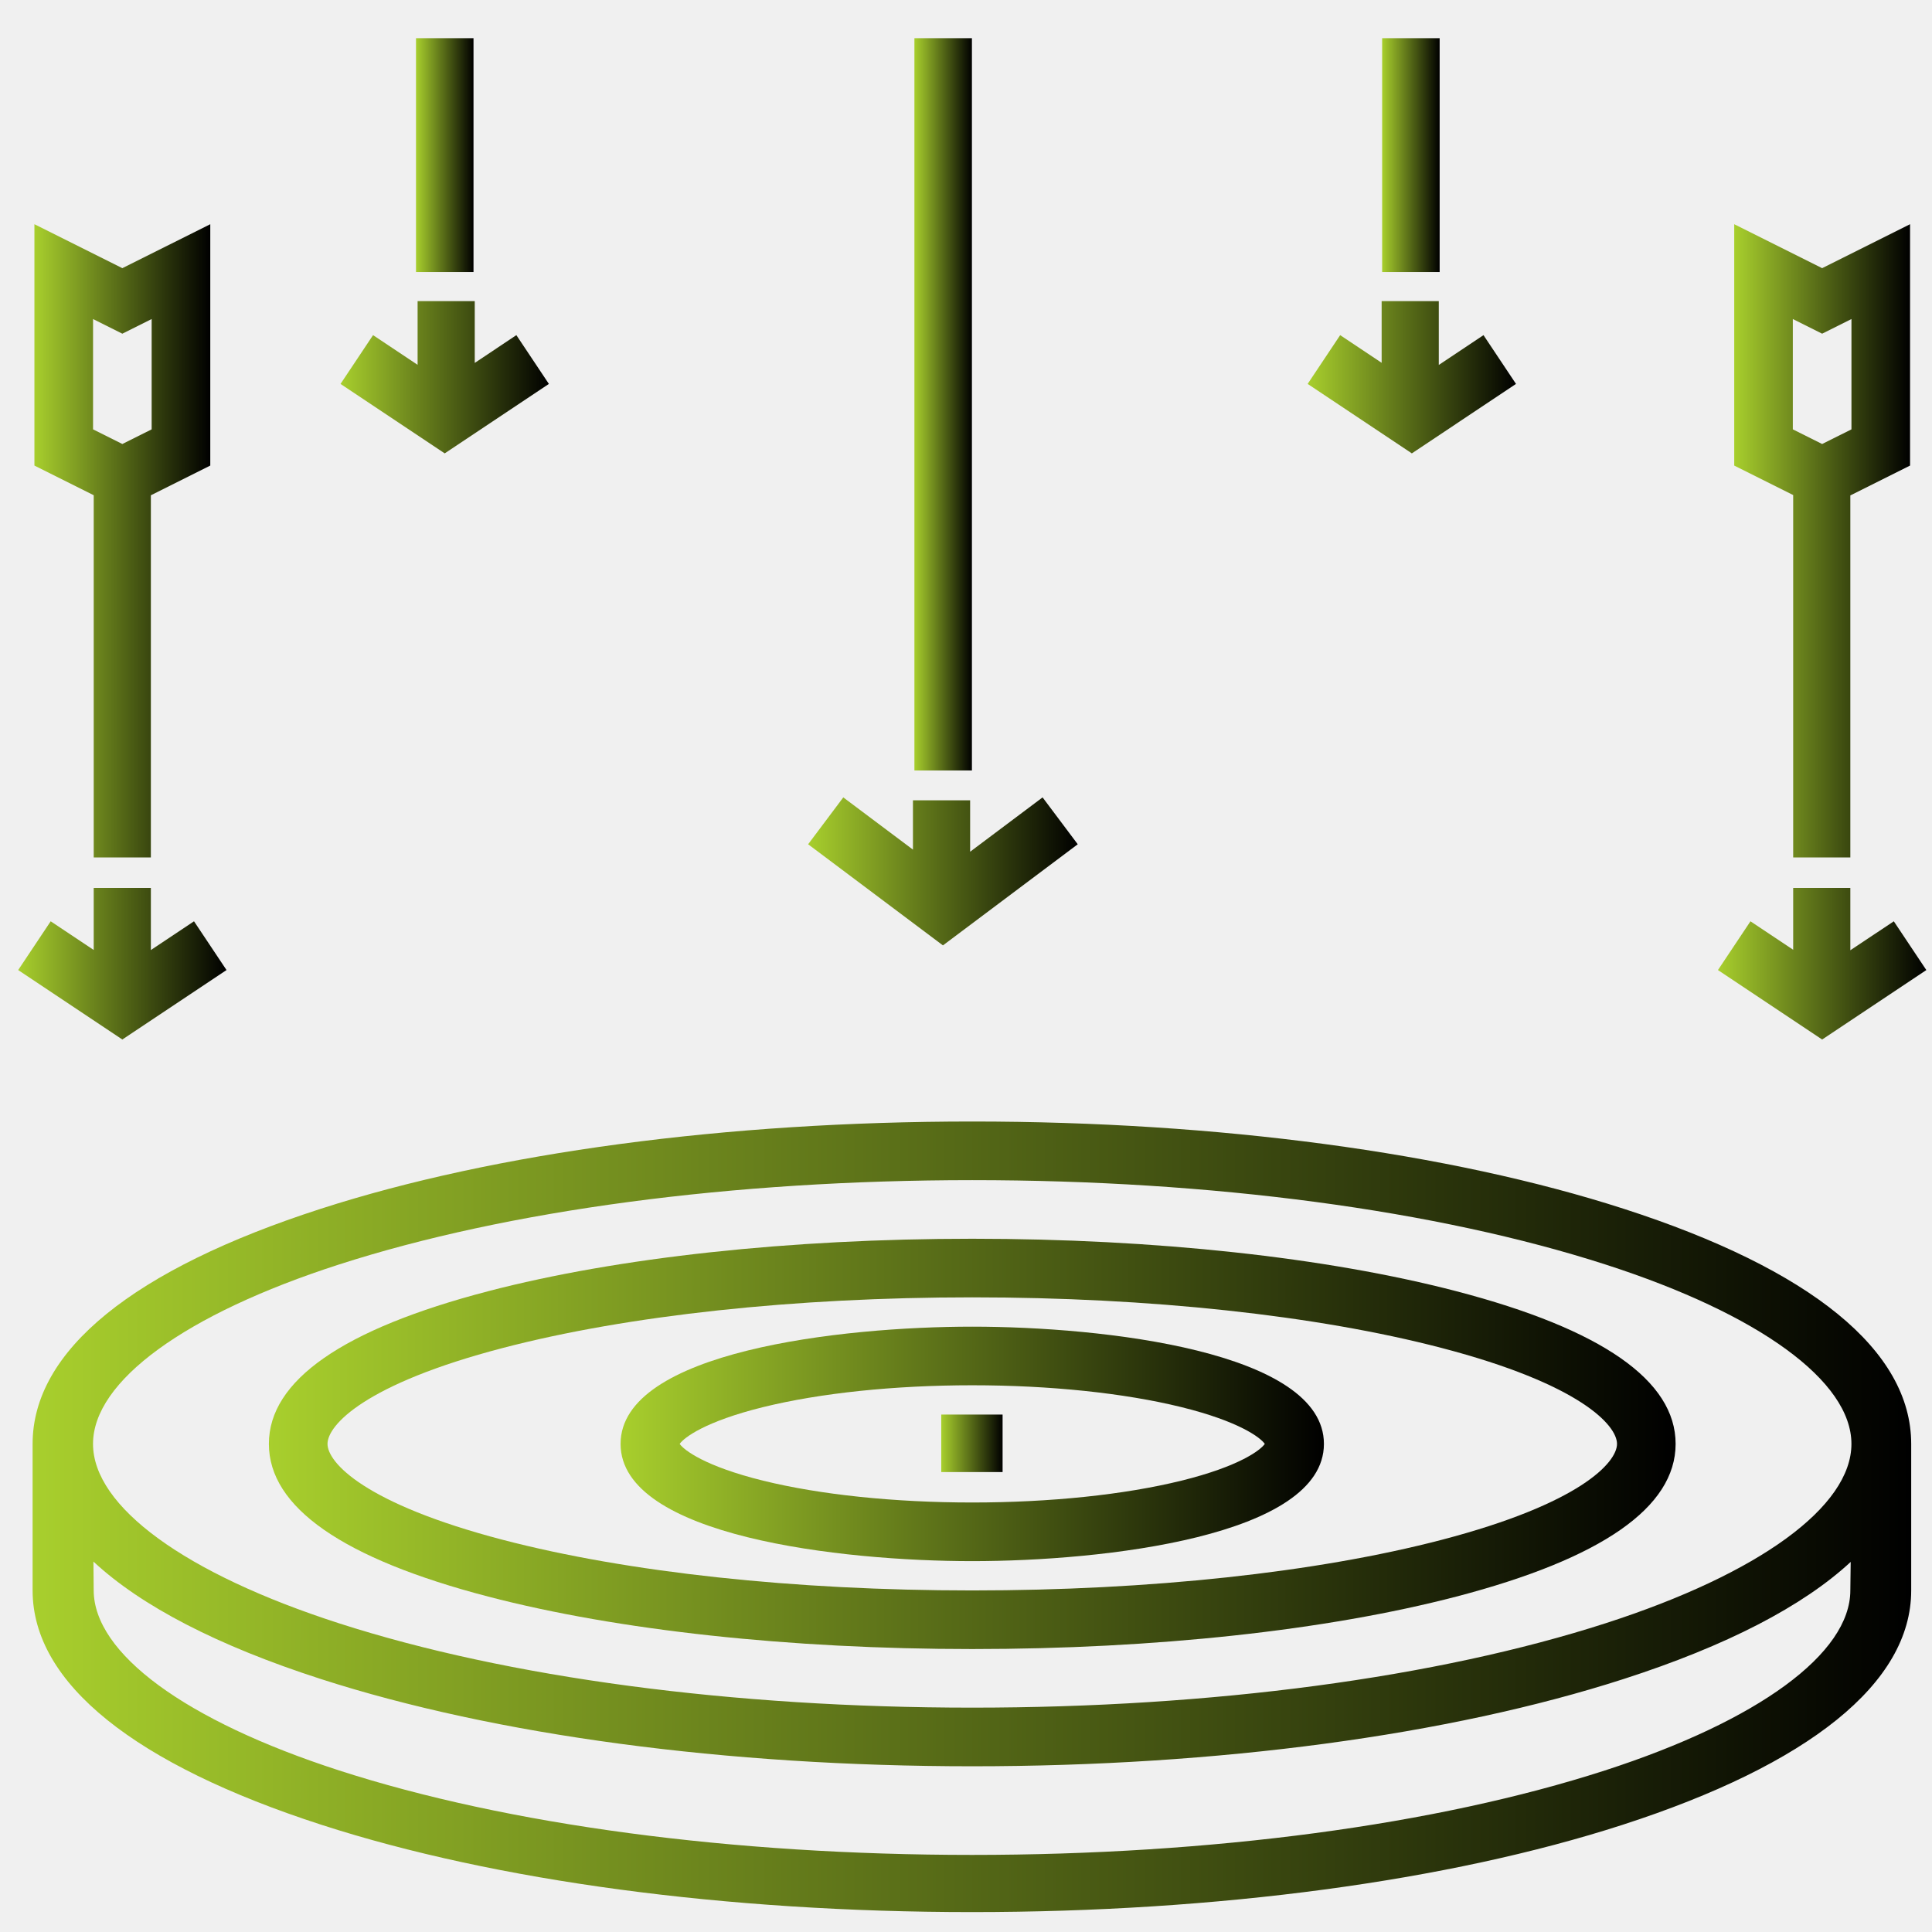
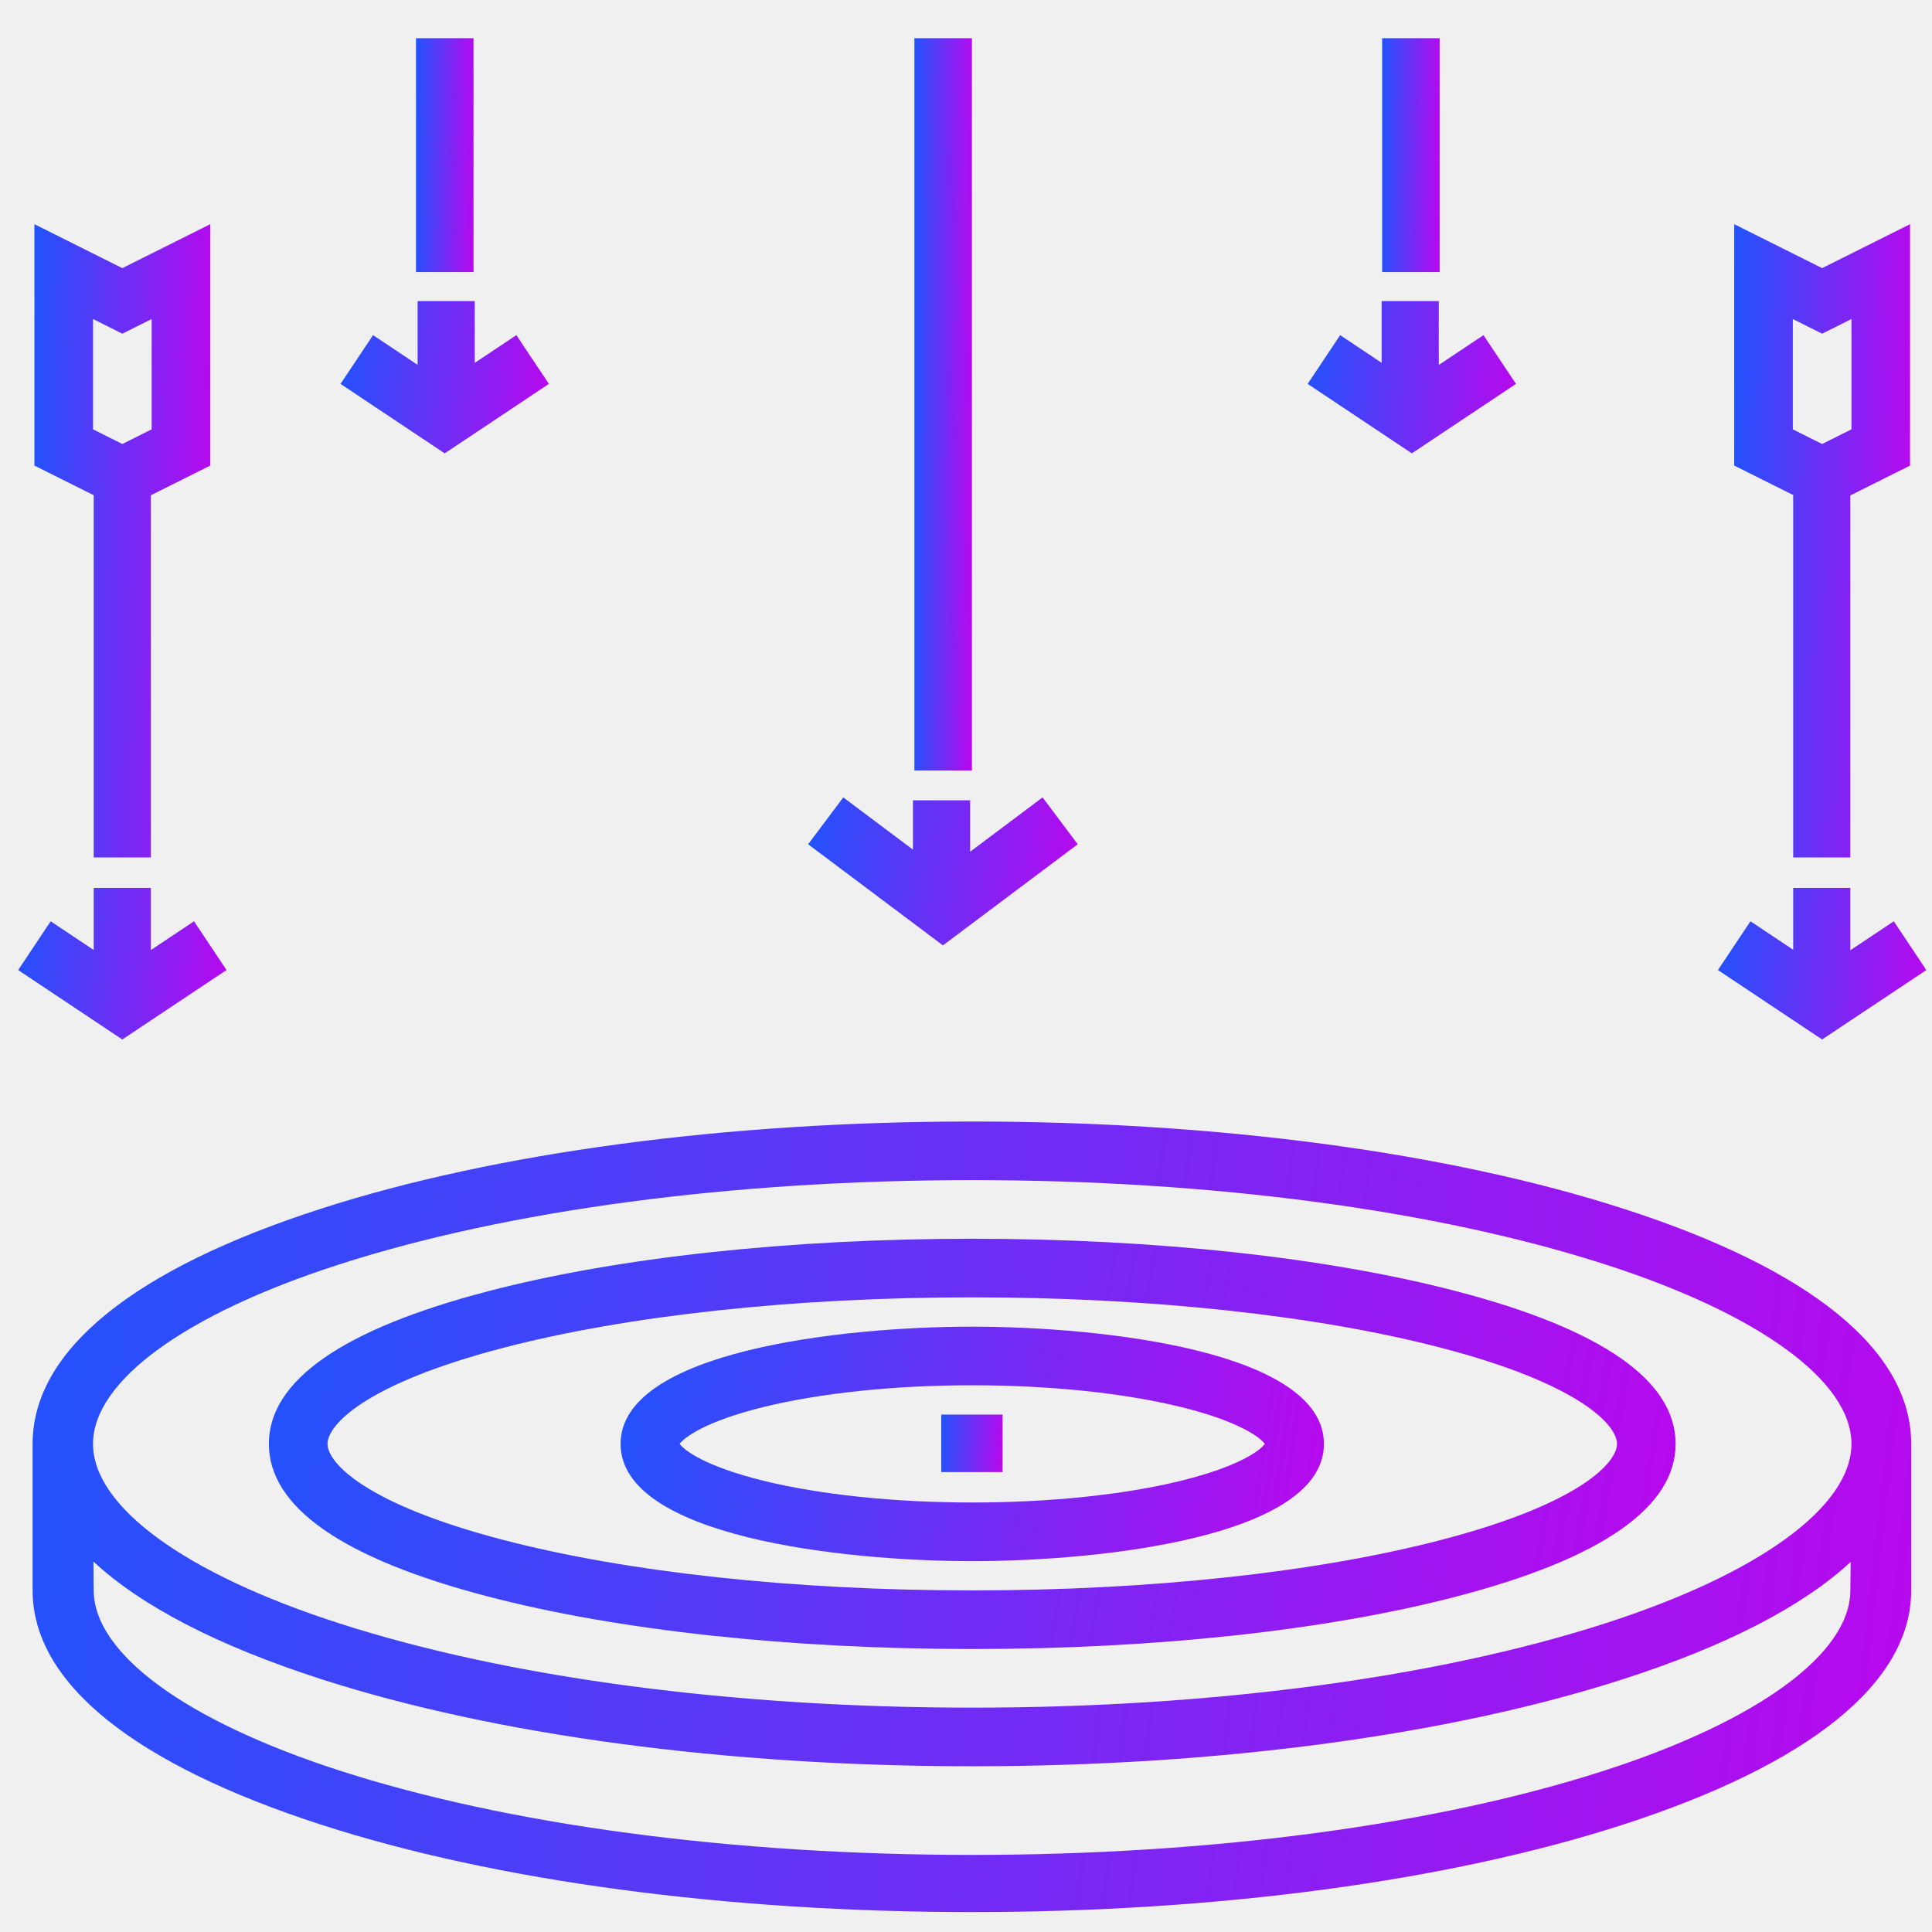
<svg xmlns="http://www.w3.org/2000/svg" width="81" height="81" viewBox="0 0 81 81" fill="none">
-   <g clip-path="url(#clip0_54_6618)">
-     <path d="M68.072 50.678C60.759 48.319 51.06 47.02 40.761 47.02C30.462 47.02 20.763 48.319 13.451 50.678C5.595 53.212 1.367 56.621 1.367 60.536C1.367 60.739 1.367 66.68 1.367 66.68C1.367 70.581 5.665 73.979 13.484 76.508C20.776 78.866 30.46 80.165 40.752 80.165C51.044 80.165 60.728 78.866 68.021 76.508C75.84 73.979 80.129 70.566 80.128 66.68C80.128 66.68 80.128 60.746 80.128 60.536C80.128 56.621 75.927 53.212 68.072 50.678ZM77.576 66.679C77.576 69.322 73.728 72.143 67.283 74.228C60.222 76.511 50.8 77.768 40.752 77.768C30.704 77.768 21.282 76.511 14.221 74.228C7.776 72.143 3.928 69.322 3.928 66.668L3.917 65.47C5.921 67.335 9.123 68.997 13.45 70.393C20.763 72.752 30.462 74.052 40.761 74.052C51.06 74.052 60.759 72.752 68.072 70.393C72.389 69.001 75.585 67.343 77.591 65.484L77.576 66.679ZM67.318 68.055C60.242 70.337 50.811 71.594 40.761 71.594C30.712 71.594 21.28 70.337 14.205 68.055C7.752 65.973 3.9 63.163 3.9 60.536C3.9 57.909 7.752 55.099 14.205 53.017C21.28 50.735 30.712 49.478 40.761 49.478C50.811 49.478 60.242 50.735 67.318 53.017C73.77 55.099 77.622 57.909 77.622 60.536C77.622 63.162 73.77 65.973 67.318 68.055Z" fill="url(#paint0_linear_54_6618)" />
-     <path d="M61.055 54.134C55.619 52.716 48.413 51.935 40.762 51.935C33.112 51.935 25.905 52.716 20.469 54.134C14.367 55.726 11.273 57.88 11.273 60.536C11.273 63.192 14.367 65.346 20.469 66.938C25.905 68.356 33.112 69.137 40.762 69.137C48.413 69.137 55.619 68.356 61.055 66.938C67.157 65.346 70.251 63.192 70.251 60.536C70.251 57.88 67.157 55.726 61.055 54.134ZM60.435 64.56C55.196 65.927 48.209 66.68 40.762 66.68C33.315 66.68 26.329 65.927 21.089 64.56C15.28 63.044 13.731 61.317 13.731 60.536C13.731 59.754 15.28 58.027 21.089 56.512C26.329 55.145 33.315 54.392 40.762 54.392C48.209 54.392 55.196 55.145 60.435 56.512C66.244 58.027 67.794 59.754 67.794 60.536C67.794 61.317 66.244 63.044 60.435 64.56Z" fill="url(#paint1_linear_54_6618)" />
-     <path d="M40.762 55.621C35.286 55.621 26.018 56.656 26.018 60.536C26.018 64.415 35.286 65.451 40.762 65.451C46.238 65.451 55.506 64.415 55.506 60.536C55.506 56.656 46.238 55.621 40.762 55.621ZM49.53 62.078C47.136 62.668 44.022 62.993 40.762 62.993C37.502 62.993 34.388 62.668 31.994 62.078C29.558 61.477 28.675 60.796 28.496 60.536C28.675 60.275 29.558 59.595 31.994 58.994C34.388 58.404 37.502 58.078 40.762 58.078C44.022 58.078 47.136 58.404 49.53 58.994C51.966 59.595 52.849 60.276 53.027 60.536C52.849 60.796 51.966 61.477 49.53 62.078Z" fill="url(#paint2_linear_54_6618)" />
-     <path d="M42.034 59.306H39.462V61.717H42.034V59.306Z" fill="url(#paint3_linear_54_6618)" />
-     <path d="M40.748 1.601H38.337V32.302H40.748V1.601Z" fill="url(#paint4_linear_54_6618)" />
-     <path d="M43.711 33.431L40.673 35.709V33.553H38.276V35.621L35.355 33.431L33.881 35.396L39.533 39.636L45.185 35.396L43.711 33.431Z" fill="url(#paint5_linear_54_6618)" />
-     <path d="M62.196 14.051L60.322 15.301V12.625H57.926V15.211L56.187 14.051L54.824 16.096L59.192 19.008L63.559 16.096L62.196 14.051Z" fill="url(#paint6_linear_54_6618)" />
-     <path d="M60.358 1.601H57.947V11.406H60.358V1.601Z" fill="url(#paint7_linear_54_6618)" />
-     <path d="M79.399 38.626L77.576 39.84V37.227H75.18V39.819L73.389 38.626L72.026 40.67L76.394 43.582L80.762 40.67L79.399 38.626Z" fill="url(#paint8_linear_54_6618)" />
-     <path d="M21.649 14.051L19.904 15.215V12.625H17.508V15.296L15.64 14.051L14.277 16.096L18.645 19.008L23.012 16.096L21.649 14.051Z" fill="url(#paint9_linear_54_6618)" />
-     <path d="M19.852 1.601H17.441V11.406H19.852V1.601Z" fill="url(#paint10_linear_54_6618)" />
-     <path d="M76.394 11.243L72.708 9.4V19.519L75.18 20.755V35.949H77.576V20.771L80.08 19.519V9.4L76.394 11.243ZM77.623 18.001L76.394 18.615L75.165 18.001V13.376L76.394 13.99L77.623 13.376V18.001Z" fill="url(#paint11_linear_54_6618)" />
-     <path d="M8.134 38.626L6.325 39.831V37.227H3.929V39.828L2.125 38.626L0.762 40.67L5.129 43.582L9.497 40.67L8.134 38.626Z" fill="url(#paint12_linear_54_6618)" />
-     <path d="M5.129 11.243L1.443 9.4V19.519L3.929 20.762V35.949H6.325V20.765L8.816 19.519V9.4L5.129 11.243ZM6.358 18.001L5.129 18.615L3.901 18.001V13.376L5.129 13.99L6.358 13.376V18.001Z" fill="url(#paint13_linear_54_6618)" />
+   <g clip-path="url(#clip0_216_270)">
+     <path d="M68.072 50.678C60.759 48.319 51.06 47.02 40.761 47.02C30.462 47.02 20.763 48.319 13.451 50.678C5.595 53.212 1.367 56.62 1.367 60.535C1.367 60.738 1.367 66.679 1.367 66.679C1.367 70.58 5.665 73.979 13.484 76.507C20.776 78.865 30.46 80.164 40.752 80.164C51.044 80.164 60.728 78.865 68.021 76.507C75.84 73.979 80.129 70.565 80.128 66.679C80.128 66.679 80.128 60.745 80.128 60.535C80.128 56.62 75.927 53.212 68.072 50.678ZM77.576 66.679C77.576 69.321 73.728 72.143 67.283 74.227C60.222 76.51 50.8 77.768 40.752 77.768C30.704 77.768 21.282 76.51 14.221 74.227C7.776 72.143 3.928 69.321 3.928 66.667L3.917 65.469C5.921 67.335 9.123 68.997 13.45 70.393C20.763 72.752 30.462 74.051 40.761 74.051C51.06 74.051 60.759 72.752 68.072 70.393C72.389 69 75.585 67.343 77.591 65.483L77.576 66.679ZM67.318 68.054C60.242 70.337 50.811 71.594 40.761 71.594C30.712 71.594 21.28 70.337 14.205 68.054C7.752 65.973 3.9 63.162 3.9 60.535C3.9 57.909 7.752 55.098 14.205 53.017C21.28 50.734 30.712 49.477 40.761 49.477C50.811 49.477 60.242 50.734 67.318 53.017C73.77 55.098 77.622 57.909 77.622 60.535C77.622 63.162 73.77 65.973 67.318 68.054Z" fill="url(#paint0_linear_216_270)" />
+     <path d="M61.055 54.134C55.619 52.715 48.413 51.935 40.762 51.935C33.112 51.935 25.905 52.715 20.469 54.134C14.367 55.725 11.273 57.879 11.273 60.535C11.273 63.192 14.367 65.346 20.469 66.937C25.905 68.356 33.112 69.136 40.762 69.136C48.413 69.136 55.619 68.356 61.055 66.937C67.157 65.346 70.251 63.192 70.251 60.535C70.251 57.879 67.157 55.725 61.055 54.134ZM60.435 64.559C55.196 65.926 48.209 66.679 40.762 66.679C33.315 66.679 26.329 65.926 21.089 64.559C15.28 63.044 13.731 61.317 13.731 60.535C13.731 59.754 15.28 58.027 21.089 56.511C26.329 55.145 33.315 54.392 40.762 54.392C48.209 54.392 55.196 55.144 60.435 56.511C66.244 58.027 67.794 59.754 67.794 60.535C67.794 61.317 66.244 63.044 60.435 64.559Z" fill="url(#paint1_linear_216_270)" />
+     <path d="M40.762 55.621C35.286 55.621 26.018 56.656 26.018 60.536C26.018 64.416 35.286 65.451 40.762 65.451C46.238 65.451 55.506 64.416 55.506 60.536C55.506 56.656 46.238 55.621 40.762 55.621ZM49.53 62.078C47.136 62.668 44.022 62.993 40.762 62.993C37.502 62.993 34.388 62.668 31.994 62.078C29.558 61.477 28.675 60.796 28.496 60.536C28.675 60.276 29.558 59.595 31.994 58.994C34.388 58.404 37.502 58.078 40.762 58.078C44.022 58.078 47.136 58.404 49.53 58.994C51.966 59.595 52.849 60.276 53.027 60.536C52.849 60.796 51.966 61.477 49.53 62.078Z" fill="url(#paint2_linear_216_270)" />
+     <path d="M42.034 59.306H39.462V61.717H42.034V59.306Z" fill="url(#paint3_linear_216_270)" />
+     <path d="M40.748 1.602H38.337V32.302H40.748V1.602Z" fill="url(#paint4_linear_216_270)" />
+     <path d="M43.711 33.431L40.673 35.709V33.553H38.276V35.621L35.355 33.431L33.881 35.396L39.533 39.636L45.185 35.396L43.711 33.431Z" fill="url(#paint5_linear_216_270)" />
+     <path d="M62.196 14.051L60.322 15.3V12.624H57.926V15.21L56.187 14.051L54.824 16.095L59.192 19.008L63.559 16.095L62.196 14.051Z" fill="url(#paint6_linear_216_270)" />
+     <path d="M60.358 1.602H57.947V11.407H60.358V1.602Z" fill="url(#paint7_linear_216_270)" />
+     <path d="M79.399 38.625L77.576 39.84V37.227H75.18V39.819L73.389 38.625L72.026 40.67L76.394 43.581L80.762 40.67L79.399 38.625Z" fill="url(#paint8_linear_216_270)" />
+     <path d="M21.649 14.051L19.904 15.214V12.624H17.508V15.296L15.64 14.051L14.277 16.095L18.645 19.008L23.012 16.095L21.649 14.051Z" fill="url(#paint9_linear_216_270)" />
+     <path d="M19.852 1.602H17.441V11.407H19.852V1.602Z" fill="url(#paint10_linear_216_270)" />
+     <path d="M76.394 11.242L72.708 9.399V19.519L75.18 20.755V35.949H77.576V20.771L80.08 19.519V9.399L76.394 11.242ZM77.623 18L76.394 18.615L75.165 18V13.376L76.394 13.99L77.623 13.376V18Z" fill="url(#paint11_linear_216_270)" />
+     <path d="M8.134 38.625L6.325 39.831V37.227H3.929V39.828L2.125 38.625L0.762 40.67L5.129 43.581L9.497 40.67L8.134 38.625Z" fill="url(#paint12_linear_216_270)" />
+     <path d="M5.129 11.242L1.443 9.399V19.519L3.929 20.762V35.949H6.325V20.764L8.816 19.519V9.399L5.129 11.242ZM6.358 18L5.129 18.615L3.901 18V13.376L5.129 13.99L6.358 13.376V18Z" fill="url(#paint13_linear_216_270)" />
  </g>
  <defs>
-     <linearGradient id="paint0_linear_54_6618" x1="1.367" y1="63.592" x2="80.128" y2="63.592" gradientUnits="userSpaceOnUse">
-       <stop stop-color="#A8CF2D" />
-       <stop offset="1" />
+     <linearGradient id="paint0_linear_216_270" x1="-10.516" y1="63.592" x2="85.627" y2="74.52" gradientUnits="userSpaceOnUse">
+       <stop stop-color="#0E5CFE" />
+       <stop offset="1" stop-color="#C203EC" />
    </linearGradient>
-     <linearGradient id="paint1_linear_54_6618" x1="11.273" y1="60.536" x2="70.251" y2="60.536" gradientUnits="userSpaceOnUse">
-       <stop stop-color="#A8CF2D" />
-       <stop offset="1" />
+     <linearGradient id="paint1_linear_216_270" x1="2.375" y1="60.535" x2="73.389" y2="72.182" gradientUnits="userSpaceOnUse">
+       <stop stop-color="#0E5CFE" />
+       <stop offset="1" stop-color="#C203EC" />
    </linearGradient>
-     <linearGradient id="paint2_linear_54_6618" x1="26.018" y1="60.536" x2="55.506" y2="60.536" gradientUnits="userSpaceOnUse">
-       <stop stop-color="#A8CF2D" />
-       <stop offset="1" />
+     <linearGradient id="paint2_linear_216_270" x1="21.568" y1="60.536" x2="57.294" y2="65.663" gradientUnits="userSpaceOnUse">
+       <stop stop-color="#0E5CFE" />
+       <stop offset="1" stop-color="#C203EC" />
    </linearGradient>
-     <linearGradient id="paint3_linear_54_6618" x1="39.462" y1="60.512" x2="42.034" y2="60.512" gradientUnits="userSpaceOnUse">
-       <stop stop-color="#A8CF2D" />
-       <stop offset="1" />
+     <linearGradient id="paint3_linear_216_270" x1="39.074" y1="60.511" x2="42.245" y2="60.673" gradientUnits="userSpaceOnUse">
+       <stop stop-color="#0E5CFE" />
+       <stop offset="1" stop-color="#C203EC" />
    </linearGradient>
-     <linearGradient id="paint4_linear_54_6618" x1="38.337" y1="16.952" x2="40.748" y2="16.952" gradientUnits="userSpaceOnUse">
-       <stop stop-color="#A8CF2D" />
-       <stop offset="1" />
+     <linearGradient id="paint4_linear_216_270" x1="37.973" y1="16.952" x2="40.954" y2="16.963" gradientUnits="userSpaceOnUse">
+       <stop stop-color="#0E5CFE" />
+       <stop offset="1" stop-color="#C203EC" />
    </linearGradient>
-     <linearGradient id="paint5_linear_54_6618" x1="33.881" y1="36.533" x2="45.185" y2="36.533" gradientUnits="userSpaceOnUse">
-       <stop stop-color="#A8CF2D" />
-       <stop offset="1" />
+     <linearGradient id="paint5_linear_216_270" x1="32.175" y1="36.533" x2="46.047" y2="37.742" gradientUnits="userSpaceOnUse">
+       <stop stop-color="#0E5CFE" />
+       <stop offset="1" stop-color="#C203EC" />
    </linearGradient>
-     <linearGradient id="paint6_linear_54_6618" x1="54.824" y1="15.816" x2="63.559" y2="15.816" gradientUnits="userSpaceOnUse">
-       <stop stop-color="#A8CF2D" />
-       <stop offset="1" />
+     <linearGradient id="paint6_linear_216_270" x1="53.506" y1="15.816" x2="64.261" y2="16.52" gradientUnits="userSpaceOnUse">
+       <stop stop-color="#0E5CFE" />
+       <stop offset="1" stop-color="#C203EC" />
    </linearGradient>
-     <linearGradient id="paint7_linear_54_6618" x1="57.947" y1="6.504" x2="60.358" y2="6.504" gradientUnits="userSpaceOnUse">
-       <stop stop-color="#A8CF2D" />
-       <stop offset="1" />
+     <linearGradient id="paint7_linear_216_270" x1="57.584" y1="6.504" x2="60.564" y2="6.539" gradientUnits="userSpaceOnUse">
+       <stop stop-color="#0E5CFE" />
+       <stop offset="1" stop-color="#C203EC" />
    </linearGradient>
-     <linearGradient id="paint8_linear_54_6618" x1="72.026" y1="40.405" x2="80.762" y2="40.405" gradientUnits="userSpaceOnUse">
-       <stop stop-color="#A8CF2D" />
-       <stop offset="1" />
+     <linearGradient id="paint8_linear_216_270" x1="70.708" y1="40.404" x2="81.463" y2="41.111" gradientUnits="userSpaceOnUse">
+       <stop stop-color="#0E5CFE" />
+       <stop offset="1" stop-color="#C203EC" />
    </linearGradient>
-     <linearGradient id="paint9_linear_54_6618" x1="14.277" y1="15.816" x2="23.012" y2="15.816" gradientUnits="userSpaceOnUse">
-       <stop stop-color="#A8CF2D" />
-       <stop offset="1" />
+     <linearGradient id="paint9_linear_216_270" x1="12.959" y1="15.816" x2="23.714" y2="16.52" gradientUnits="userSpaceOnUse">
+       <stop stop-color="#0E5CFE" />
+       <stop offset="1" stop-color="#C203EC" />
    </linearGradient>
-     <linearGradient id="paint10_linear_54_6618" x1="17.441" y1="6.504" x2="19.852" y2="6.504" gradientUnits="userSpaceOnUse">
-       <stop stop-color="#A8CF2D" />
-       <stop offset="1" />
+     <linearGradient id="paint10_linear_216_270" x1="17.078" y1="6.504" x2="20.058" y2="6.539" gradientUnits="userSpaceOnUse">
+       <stop stop-color="#0E5CFE" />
+       <stop offset="1" stop-color="#C203EC" />
    </linearGradient>
-     <linearGradient id="paint11_linear_54_6618" x1="72.708" y1="22.674" x2="80.08" y2="22.674" gradientUnits="userSpaceOnUse">
-       <stop stop-color="#A8CF2D" />
-       <stop offset="1" />
+     <linearGradient id="paint11_linear_216_270" x1="71.596" y1="22.674" x2="80.709" y2="22.795" gradientUnits="userSpaceOnUse">
+       <stop stop-color="#0E5CFE" />
+       <stop offset="1" stop-color="#C203EC" />
    </linearGradient>
-     <linearGradient id="paint12_linear_54_6618" x1="0.762" y1="40.405" x2="9.497" y2="40.405" gradientUnits="userSpaceOnUse">
-       <stop stop-color="#A8CF2D" />
-       <stop offset="1" />
+     <linearGradient id="paint12_linear_216_270" x1="-0.556" y1="40.404" x2="10.198" y2="41.111" gradientUnits="userSpaceOnUse">
+       <stop stop-color="#0E5CFE" />
+       <stop offset="1" stop-color="#C203EC" />
    </linearGradient>
-     <linearGradient id="paint13_linear_54_6618" x1="1.443" y1="22.674" x2="8.816" y2="22.674" gradientUnits="userSpaceOnUse">
-       <stop stop-color="#A8CF2D" />
-       <stop offset="1" />
+     <linearGradient id="paint13_linear_216_270" x1="0.331" y1="22.674" x2="9.445" y2="22.795" gradientUnits="userSpaceOnUse">
+       <stop stop-color="#0E5CFE" />
+       <stop offset="1" stop-color="#C203EC" />
    </linearGradient>
-     <clipPath id="clip0_54_6618">
-       <rect width="80" height="80" fill="white" transform="translate(0.761719 0.883057)" />
+     <clipPath id="clip0_216_270">
+       <rect width="80" height="80" fill="white" transform="translate(0.761719 0.882812)" />
    </clipPath>
  </defs>
</svg>
